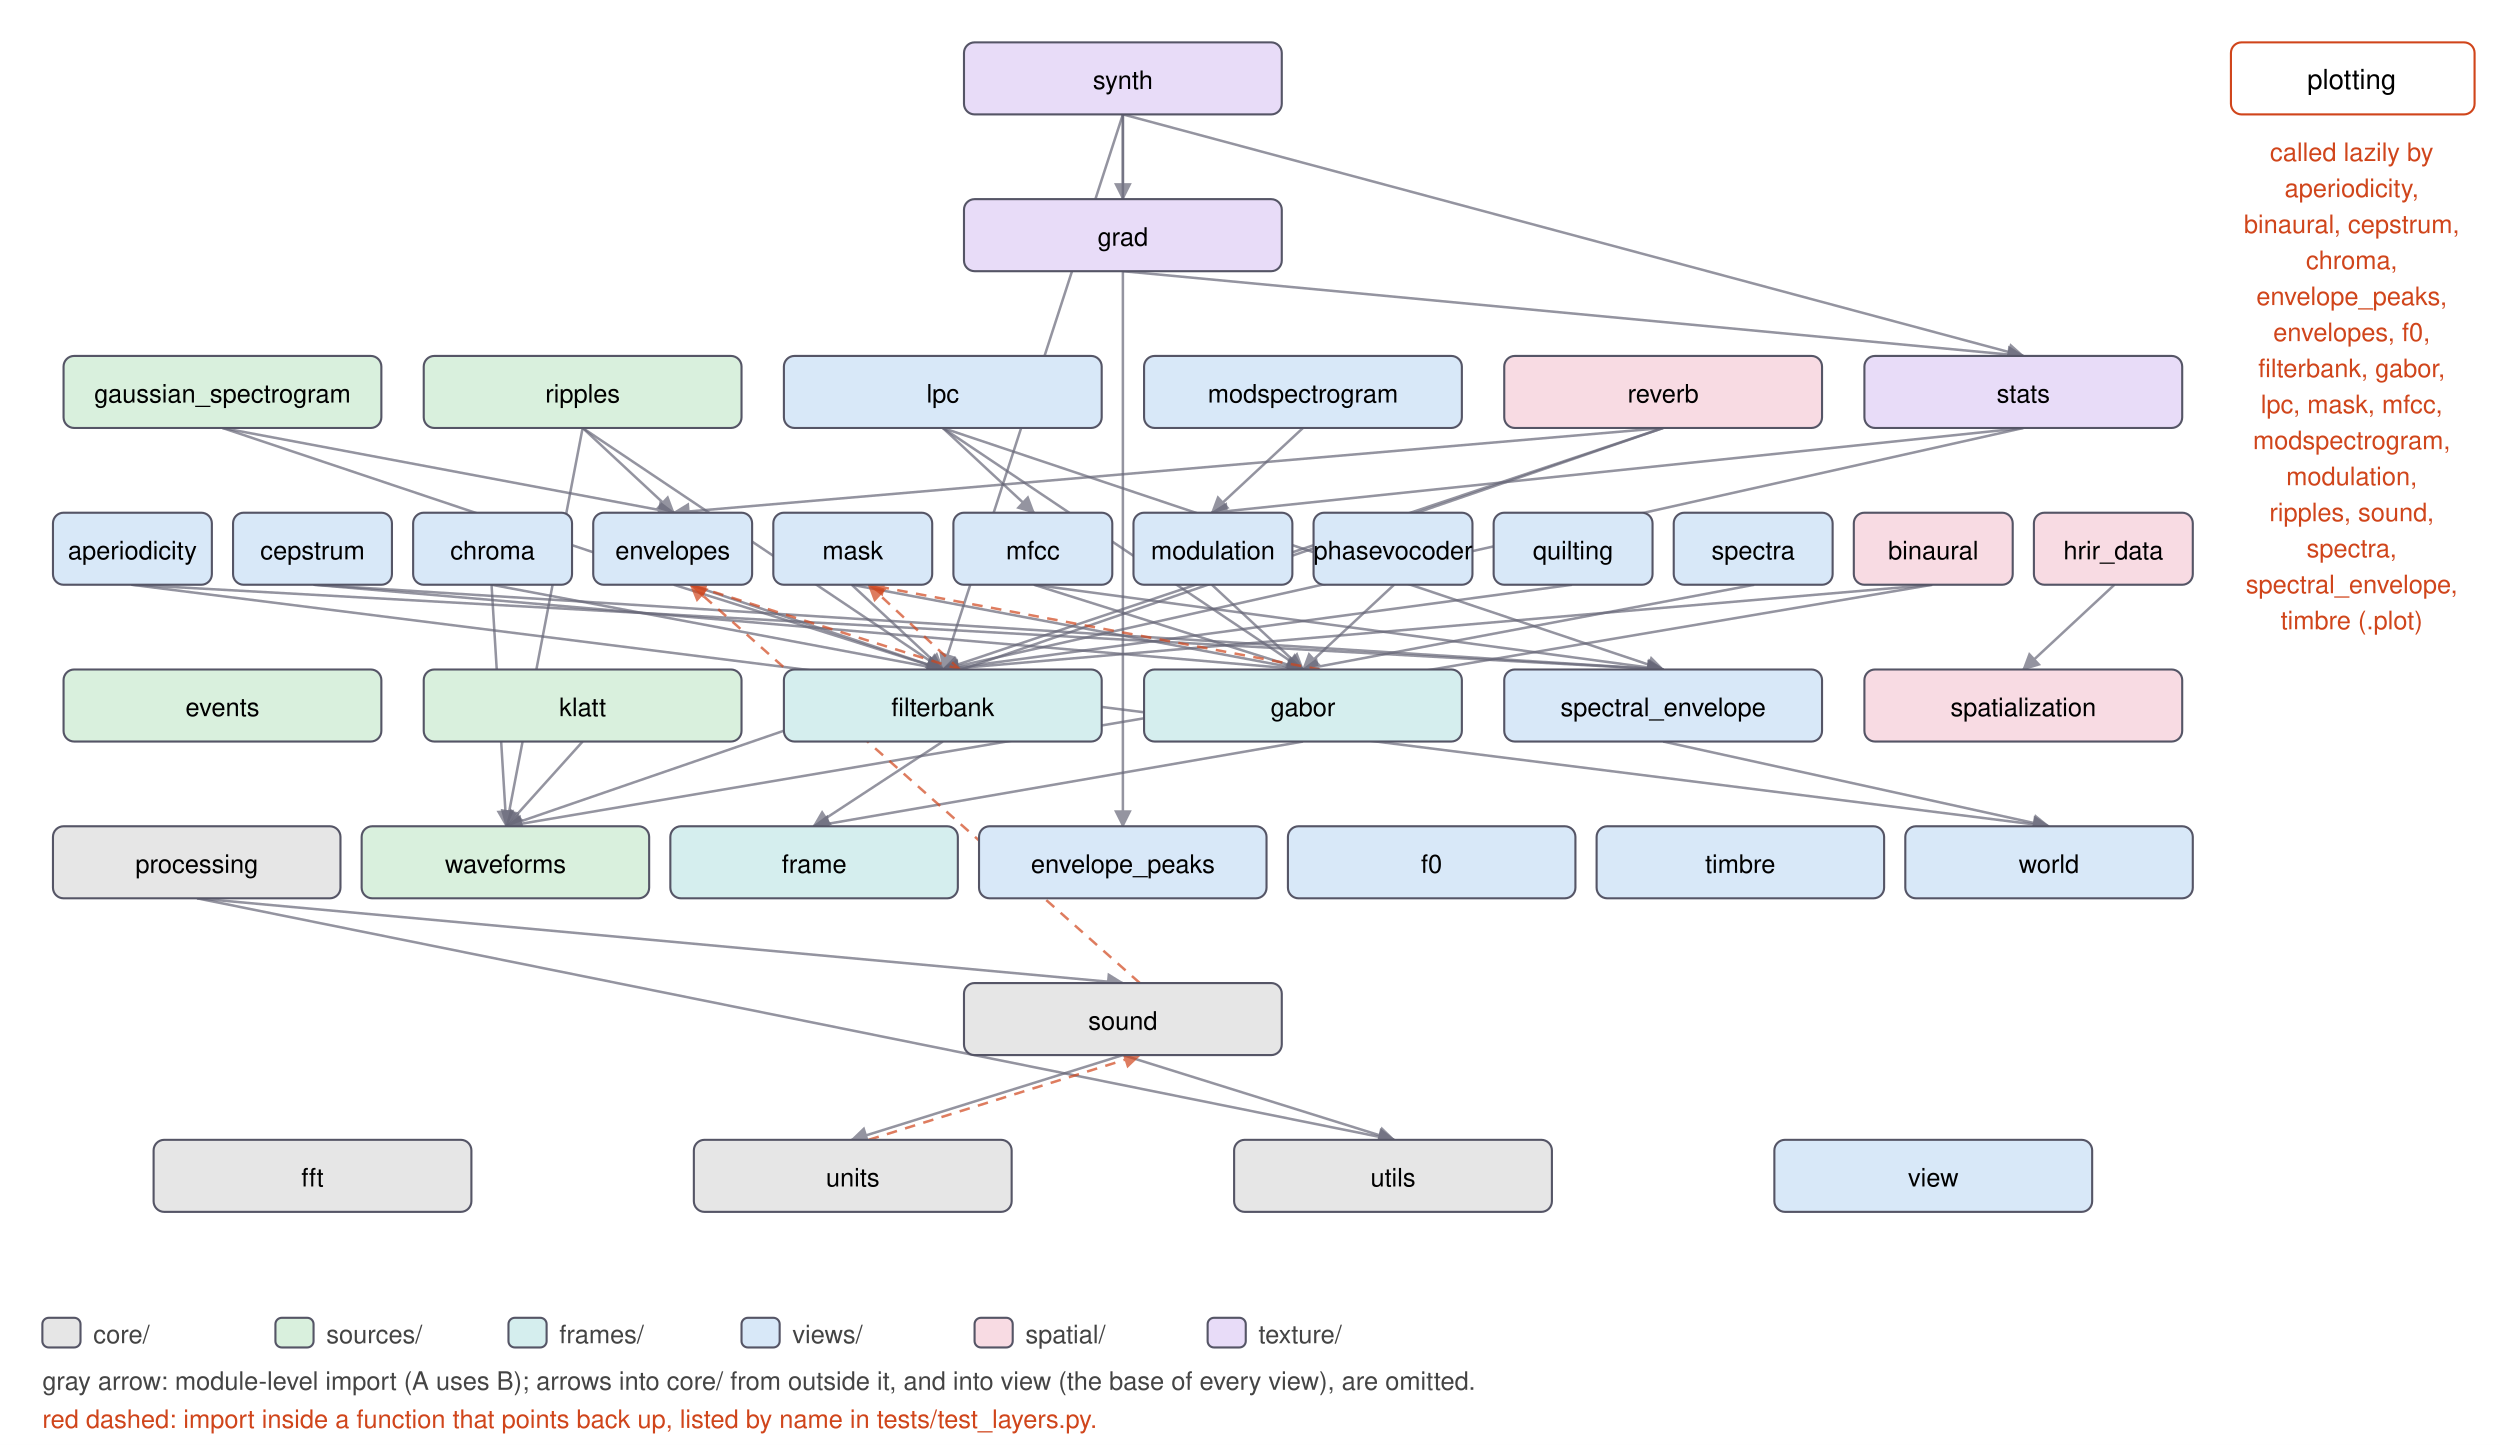
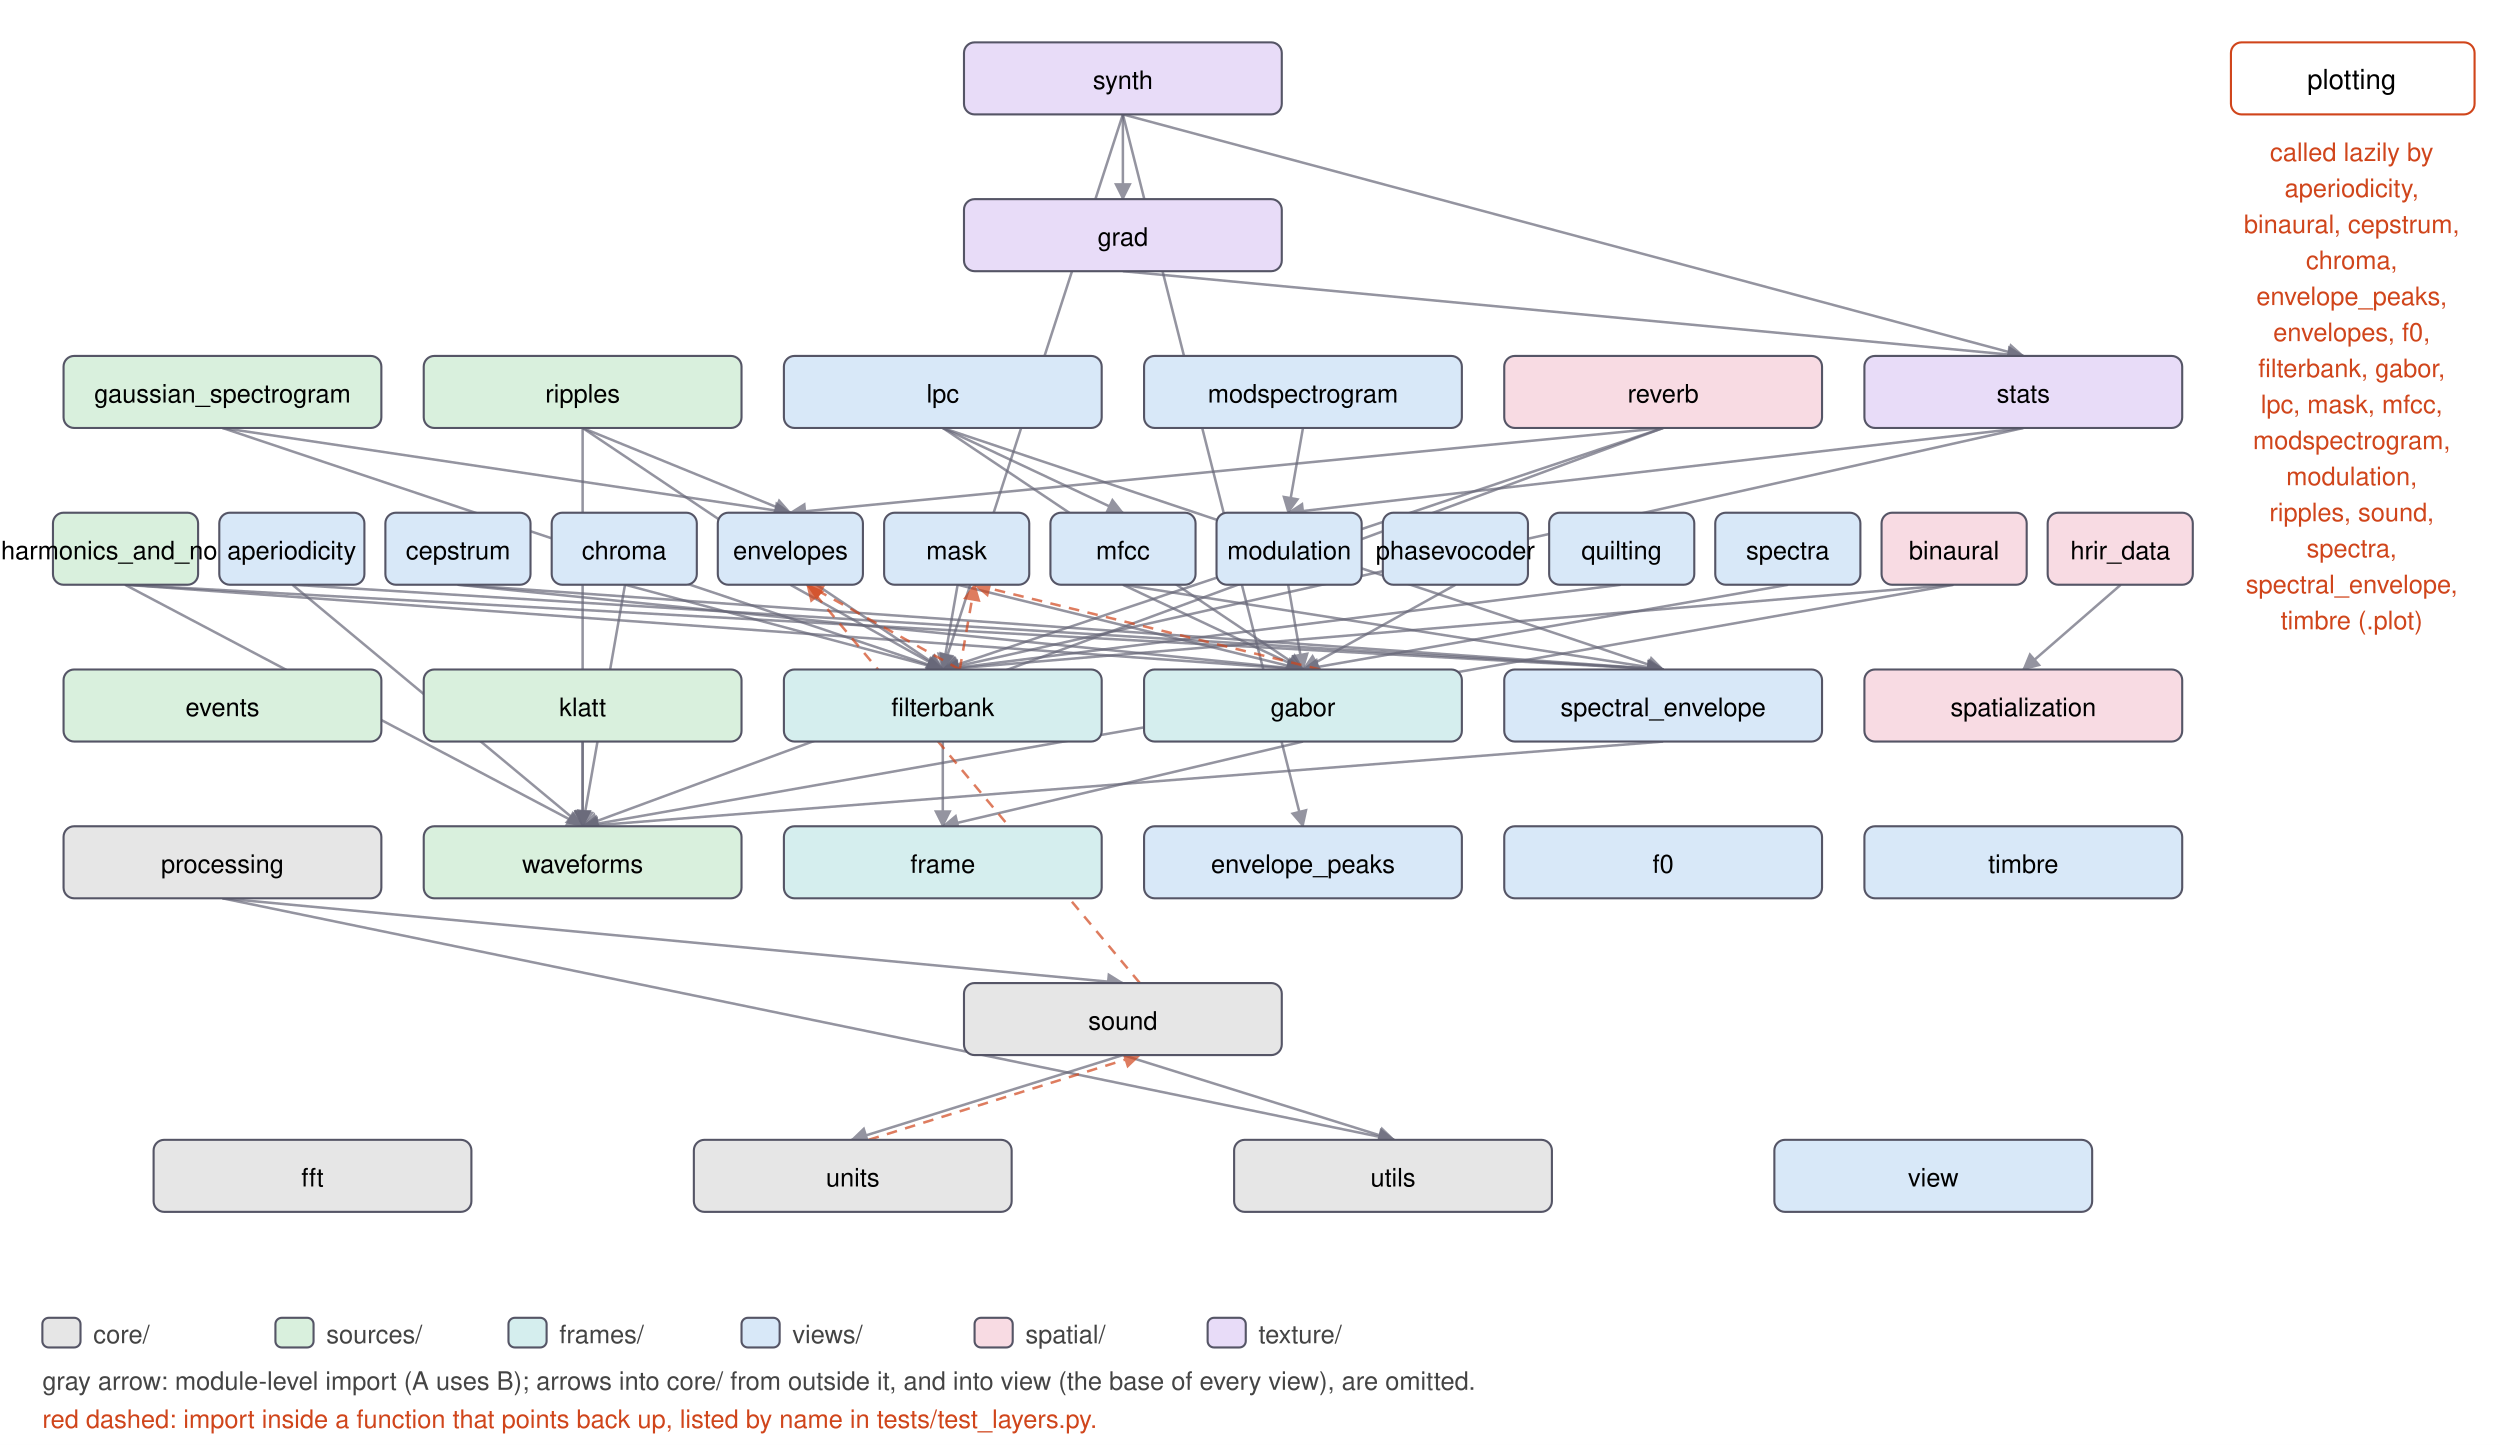
<svg xmlns="http://www.w3.org/2000/svg" viewBox="0 0 1180 682" font-family="Helvetica,Arial,sans-serif" font-size="13">
  <defs>
    <marker id="a" viewBox="0 0 10 10" refX="9" refY="5" markerWidth="7" markerHeight="7" orient="auto">
      <path d="M0,0L10,5L0,10z" fill="#667" />
    </marker>
    <marker id="r" viewBox="0 0 10 10" refX="9" refY="5" markerWidth="7" markerHeight="7" orient="auto">
      <path d="M0,0L10,5L0,10z" fill="#d0451b" />
    </marker>
  </defs>
  <rect width="1180" height="682" fill="#ffffff" />
-   <line x1="93" y1="424" x2="530" y2="464" stroke="#667" stroke-width="1.2" marker-end="url(#a)" opacity="0.7" />
-   <line x1="93" y1="424" x2="658" y2="538" stroke="#667" stroke-width="1.2" marker-end="url(#a)" opacity="0.7" />
+   <line x1="105" y1="424" x2="530" y2="464" stroke="#667" stroke-width="1.2" marker-end="url(#a)" opacity="0.7" />
+   <line x1="105" y1="424" x2="658" y2="538" stroke="#667" stroke-width="1.2" marker-end="url(#a)" opacity="0.7" />
  <line x1="530" y1="498" x2="402" y2="538" stroke="#667" stroke-width="1.2" marker-end="url(#a)" opacity="0.7" />
  <line x1="530" y1="498" x2="658" y2="538" stroke="#667" stroke-width="1.2" marker-end="url(#a)" opacity="0.7" />
-   <line x1="445" y1="350" x2="384" y2="390" stroke="#667" stroke-width="1.2" marker-end="url(#a)" opacity="0.7" />
-   <line x1="615" y1="350" x2="384" y2="390" stroke="#667" stroke-width="1.2" marker-end="url(#a)" opacity="0.7" />
+   <line x1="445" y1="350" x2="445" y2="390" stroke="#667" stroke-width="1.2" marker-end="url(#a)" opacity="0.7" />
+   <line x1="615" y1="350" x2="445" y2="390" stroke="#667" stroke-width="1.2" marker-end="url(#a)" opacity="0.7" />
  <line x1="105" y1="202" x2="445" y2="316" stroke="#667" stroke-width="1.2" marker-end="url(#a)" opacity="0.7" />
-   <line x1="105" y1="202" x2="318" y2="242" stroke="#667" stroke-width="1.2" marker-end="url(#a)" opacity="0.7" />
-   <line x1="275" y1="350" x2="239" y2="390" stroke="#667" stroke-width="1.2" marker-end="url(#a)" opacity="0.7" />
+   <line x1="105" y1="202" x2="373" y2="242" stroke="#667" stroke-width="1.2" marker-end="url(#a)" opacity="0.7" />
+   <line x1="59" y1="276" x2="615" y2="316" stroke="#667" stroke-width="1.2" marker-end="url(#a)" opacity="0.7" />
+   <line x1="59" y1="276" x2="275" y2="390" stroke="#667" stroke-width="1.2" marker-end="url(#a)" opacity="0.7" />
+   <line x1="59" y1="276" x2="785" y2="316" stroke="#667" stroke-width="1.2" marker-end="url(#a)" opacity="0.7" />
+   <line x1="275" y1="350" x2="275" y2="390" stroke="#667" stroke-width="1.2" marker-end="url(#a)" opacity="0.7" />
  <line x1="275" y1="202" x2="445" y2="316" stroke="#667" stroke-width="1.2" marker-end="url(#a)" opacity="0.7" />
-   <line x1="275" y1="202" x2="239" y2="390" stroke="#667" stroke-width="1.2" marker-end="url(#a)" opacity="0.7" />
-   <line x1="275" y1="202" x2="318" y2="242" stroke="#667" stroke-width="1.2" marker-end="url(#a)" opacity="0.7" />
-   <line x1="912" y1="276" x2="445" y2="316" stroke="#667" stroke-width="1.2" marker-end="url(#a)" opacity="0.7" />
-   <line x1="912" y1="276" x2="239" y2="390" stroke="#667" stroke-width="1.2" marker-end="url(#a)" opacity="0.7" />
-   <line x1="998" y1="276" x2="955" y2="316" stroke="#667" stroke-width="1.2" marker-end="url(#a)" opacity="0.7" />
+   <line x1="275" y1="202" x2="275" y2="390" stroke="#667" stroke-width="1.2" marker-end="url(#a)" opacity="0.7" />
+   <line x1="275" y1="202" x2="373" y2="242" stroke="#667" stroke-width="1.2" marker-end="url(#a)" opacity="0.7" />
+   <line x1="922" y1="276" x2="445" y2="316" stroke="#667" stroke-width="1.2" marker-end="url(#a)" opacity="0.7" />
+   <line x1="922" y1="276" x2="275" y2="390" stroke="#667" stroke-width="1.2" marker-end="url(#a)" opacity="0.7" />
+   <line x1="1001" y1="276" x2="955" y2="316" stroke="#667" stroke-width="1.2" marker-end="url(#a)" opacity="0.7" />
  <line x1="785" y1="202" x2="445" y2="316" stroke="#667" stroke-width="1.2" marker-end="url(#a)" opacity="0.7" />
-   <line x1="785" y1="202" x2="239" y2="390" stroke="#667" stroke-width="1.2" marker-end="url(#a)" opacity="0.7" />
-   <line x1="785" y1="202" x2="318" y2="242" stroke="#667" stroke-width="1.2" marker-end="url(#a)" opacity="0.7" />
+   <line x1="785" y1="202" x2="275" y2="390" stroke="#667" stroke-width="1.2" marker-end="url(#a)" opacity="0.7" />
+   <line x1="785" y1="202" x2="373" y2="242" stroke="#667" stroke-width="1.2" marker-end="url(#a)" opacity="0.7" />
  <line x1="530" y1="128" x2="955" y2="168" stroke="#667" stroke-width="1.2" marker-end="url(#a)" opacity="0.7" />
  <line x1="955" y1="202" x2="445" y2="316" stroke="#667" stroke-width="1.2" marker-end="url(#a)" opacity="0.7" />
-   <line x1="955" y1="202" x2="572" y2="242" stroke="#667" stroke-width="1.2" marker-end="url(#a)" opacity="0.7" />
+   <line x1="955" y1="202" x2="608" y2="242" stroke="#667" stroke-width="1.2" marker-end="url(#a)" opacity="0.7" />
  <line x1="530" y1="54" x2="445" y2="316" stroke="#667" stroke-width="1.2" marker-end="url(#a)" opacity="0.7" />
  <line x1="530" y1="54" x2="530" y2="94" stroke="#667" stroke-width="1.2" marker-end="url(#a)" opacity="0.7" />
  <line x1="530" y1="54" x2="955" y2="168" stroke="#667" stroke-width="1.2" marker-end="url(#a)" opacity="0.7" />
-   <line x1="530" y1="54" x2="530" y2="390" stroke="#667" stroke-width="1.2" marker-end="url(#a)" opacity="0.7" />
-   <line x1="62" y1="276" x2="785" y2="316" stroke="#667" stroke-width="1.2" marker-end="url(#a)" opacity="0.7" />
-   <line x1="62" y1="276" x2="967" y2="390" stroke="#667" stroke-width="1.2" marker-end="url(#a)" opacity="0.7" />
-   <line x1="148" y1="276" x2="615" y2="316" stroke="#667" stroke-width="1.2" marker-end="url(#a)" opacity="0.7" />
-   <line x1="148" y1="276" x2="785" y2="316" stroke="#667" stroke-width="1.2" marker-end="url(#a)" opacity="0.7" />
-   <line x1="232" y1="276" x2="445" y2="316" stroke="#667" stroke-width="1.2" marker-end="url(#a)" opacity="0.7" />
-   <line x1="232" y1="276" x2="239" y2="390" stroke="#667" stroke-width="1.2" marker-end="url(#a)" opacity="0.7" />
-   <line x1="318" y1="276" x2="445" y2="316" stroke="#667" stroke-width="1.2" marker-end="url(#a)" opacity="0.7" />
+   <line x1="530" y1="54" x2="615" y2="390" stroke="#667" stroke-width="1.2" marker-end="url(#a)" opacity="0.7" />
+   <line x1="138" y1="276" x2="275" y2="390" stroke="#667" stroke-width="1.2" marker-end="url(#a)" opacity="0.7" />
+   <line x1="138" y1="276" x2="785" y2="316" stroke="#667" stroke-width="1.2" marker-end="url(#a)" opacity="0.7" />
+   <line x1="216" y1="276" x2="615" y2="316" stroke="#667" stroke-width="1.2" marker-end="url(#a)" opacity="0.7" />
+   <line x1="216" y1="276" x2="785" y2="316" stroke="#667" stroke-width="1.2" marker-end="url(#a)" opacity="0.7" />
+   <line x1="295" y1="276" x2="445" y2="316" stroke="#667" stroke-width="1.2" marker-end="url(#a)" opacity="0.7" />
+   <line x1="295" y1="276" x2="275" y2="390" stroke="#667" stroke-width="1.2" marker-end="url(#a)" opacity="0.7" />
+   <line x1="373" y1="276" x2="445" y2="316" stroke="#667" stroke-width="1.2" marker-end="url(#a)" opacity="0.7" />
  <line x1="445" y1="202" x2="615" y2="316" stroke="#667" stroke-width="1.2" marker-end="url(#a)" opacity="0.7" />
-   <line x1="445" y1="202" x2="488" y2="242" stroke="#667" stroke-width="1.2" marker-end="url(#a)" opacity="0.7" />
+   <line x1="445" y1="202" x2="530" y2="242" stroke="#667" stroke-width="1.2" marker-end="url(#a)" opacity="0.7" />
  <line x1="445" y1="202" x2="785" y2="316" stroke="#667" stroke-width="1.2" marker-end="url(#a)" opacity="0.7" />
-   <line x1="402" y1="276" x2="445" y2="316" stroke="#667" stroke-width="1.2" marker-end="url(#a)" opacity="0.7" />
-   <line x1="402" y1="276" x2="615" y2="316" stroke="#667" stroke-width="1.2" marker-end="url(#a)" opacity="0.7" />
-   <line x1="488" y1="276" x2="615" y2="316" stroke="#667" stroke-width="1.2" marker-end="url(#a)" opacity="0.7" />
-   <line x1="488" y1="276" x2="785" y2="316" stroke="#667" stroke-width="1.2" marker-end="url(#a)" opacity="0.7" />
-   <line x1="615" y1="202" x2="572" y2="242" stroke="#667" stroke-width="1.2" marker-end="url(#a)" opacity="0.7" />
-   <line x1="572" y1="276" x2="615" y2="316" stroke="#667" stroke-width="1.2" marker-end="url(#a)" opacity="0.7" />
-   <line x1="658" y1="276" x2="615" y2="316" stroke="#667" stroke-width="1.2" marker-end="url(#a)" opacity="0.7" />
-   <line x1="742" y1="276" x2="445" y2="316" stroke="#667" stroke-width="1.2" marker-end="url(#a)" opacity="0.7" />
-   <line x1="828" y1="276" x2="615" y2="316" stroke="#667" stroke-width="1.2" marker-end="url(#a)" opacity="0.7" />
-   <line x1="785" y1="350" x2="967" y2="390" stroke="#667" stroke-width="1.2" marker-end="url(#a)" opacity="0.7" />
-   <line x1="538" y1="464" x2="326" y2="276" stroke="#d0451b" stroke-width="1.2" stroke-dasharray="5,4" marker-end="url(#r)" opacity="0.7" />
+   <line x1="452" y1="276" x2="445" y2="316" stroke="#667" stroke-width="1.2" marker-end="url(#a)" opacity="0.7" />
+   <line x1="452" y1="276" x2="615" y2="316" stroke="#667" stroke-width="1.2" marker-end="url(#a)" opacity="0.7" />
+   <line x1="530" y1="276" x2="615" y2="316" stroke="#667" stroke-width="1.2" marker-end="url(#a)" opacity="0.7" />
+   <line x1="530" y1="276" x2="785" y2="316" stroke="#667" stroke-width="1.2" marker-end="url(#a)" opacity="0.7" />
+   <line x1="615" y1="202" x2="608" y2="242" stroke="#667" stroke-width="1.2" marker-end="url(#a)" opacity="0.7" />
+   <line x1="608" y1="276" x2="615" y2="316" stroke="#667" stroke-width="1.2" marker-end="url(#a)" opacity="0.7" />
+   <line x1="687" y1="276" x2="615" y2="316" stroke="#667" stroke-width="1.2" marker-end="url(#a)" opacity="0.7" />
+   <line x1="765" y1="276" x2="445" y2="316" stroke="#667" stroke-width="1.2" marker-end="url(#a)" opacity="0.7" />
+   <line x1="844" y1="276" x2="615" y2="316" stroke="#667" stroke-width="1.2" marker-end="url(#a)" opacity="0.7" />
+   <line x1="785" y1="350" x2="275" y2="390" stroke="#667" stroke-width="1.2" marker-end="url(#a)" opacity="0.7" />
+   <line x1="538" y1="464" x2="381" y2="276" stroke="#d0451b" stroke-width="1.2" stroke-dasharray="5,4" marker-end="url(#r)" opacity="0.7" />
  <line x1="410" y1="538" x2="538" y2="498" stroke="#d0451b" stroke-width="1.2" stroke-dasharray="5,4" marker-end="url(#r)" opacity="0.7" />
-   <line x1="453" y1="316" x2="326" y2="276" stroke="#d0451b" stroke-width="1.2" stroke-dasharray="5,4" marker-end="url(#r)" opacity="0.7" />
-   <line x1="453" y1="316" x2="410" y2="276" stroke="#d0451b" stroke-width="1.2" stroke-dasharray="5,4" marker-end="url(#r)" opacity="0.7" />
-   <line x1="623" y1="316" x2="410" y2="276" stroke="#d0451b" stroke-width="1.2" stroke-dasharray="5,4" marker-end="url(#r)" opacity="0.7" />
+   <line x1="453" y1="316" x2="381" y2="276" stroke="#d0451b" stroke-width="1.2" stroke-dasharray="5,4" marker-end="url(#r)" opacity="0.7" />
+   <line x1="453" y1="316" x2="460" y2="276" stroke="#d0451b" stroke-width="1.2" stroke-dasharray="5,4" marker-end="url(#r)" opacity="0.7" />
+   <line x1="623" y1="316" x2="460" y2="276" stroke="#d0451b" stroke-width="1.2" stroke-dasharray="5,4" marker-end="url(#r)" opacity="0.7" />
  <rect x="72.5" y="538" width="150.0" height="34" rx="5" fill="#e6e6e6" stroke="#556" />
  <text x="147.5" y="560" text-anchor="middle" font-size="12">fft</text>
-   <rect x="25.0" y="390" width="135.7" height="34" rx="5" fill="#e6e6e6" stroke="#556" />
-   <text x="92.9" y="412" text-anchor="middle" font-size="12">processing</text>
+   <rect x="30.0" y="390" width="150.0" height="34" rx="5" fill="#e6e6e6" stroke="#556" />
+   <text x="105.0" y="412" text-anchor="middle" font-size="12">processing</text>
  <rect x="455.0" y="464" width="150.0" height="34" rx="5" fill="#e6e6e6" stroke="#556" />
  <text x="530.0" y="486" text-anchor="middle" font-size="12">sound</text>
  <rect x="327.5" y="538" width="150.0" height="34" rx="5" fill="#e6e6e6" stroke="#556" />
  <text x="402.5" y="560" text-anchor="middle" font-size="12">units</text>
  <rect x="582.5" y="538" width="150.0" height="34" rx="5" fill="#e6e6e6" stroke="#556" />
  <text x="657.5" y="560" text-anchor="middle" font-size="12">utils</text>
  <rect x="370.0" y="316" width="150.0" height="34" rx="5" fill="#d5eeee" stroke="#556" />
  <text x="445.0" y="338" text-anchor="middle" font-size="12">filterbank</text>
-   <rect x="316.4" y="390" width="135.7" height="34" rx="5" fill="#d5eeee" stroke="#556" />
-   <text x="384.3" y="412" text-anchor="middle" font-size="12">frame</text>
+   <rect x="370.0" y="390" width="150.0" height="34" rx="5" fill="#d5eeee" stroke="#556" />
+   <text x="445.0" y="412" text-anchor="middle" font-size="12">frame</text>
  <rect x="540.0" y="316" width="150.0" height="34" rx="5" fill="#d5eeee" stroke="#556" />
  <text x="615.0" y="338" text-anchor="middle" font-size="12">gabor</text>
  <rect x="30.0" y="316" width="150.0" height="34" rx="5" fill="#d9f0dd" stroke="#556" />
  <text x="105.0" y="338" text-anchor="middle" font-size="12">events</text>
  <rect x="30.0" y="168" width="150.0" height="34" rx="5" fill="#d9f0dd" stroke="#556" />
  <text x="105.0" y="190" text-anchor="middle" font-size="12">gaussian_spectrogram</text>
+   <rect x="25.0" y="242" width="68.5" height="34" rx="5" fill="#d9f0dd" stroke="#556" />
+   <text x="59.2" y="264" text-anchor="middle" font-size="12">harmonics_and_noise</text>
  <rect x="200.0" y="316" width="150.0" height="34" rx="5" fill="#d9f0dd" stroke="#556" />
  <text x="275.0" y="338" text-anchor="middle" font-size="12">klatt</text>
  <rect x="200.0" y="168" width="150.0" height="34" rx="5" fill="#d9f0dd" stroke="#556" />
  <text x="275.0" y="190" text-anchor="middle" font-size="12">ripples</text>
-   <rect x="170.7" y="390" width="135.7" height="34" rx="5" fill="#d9f0dd" stroke="#556" />
-   <text x="238.6" y="412" text-anchor="middle" font-size="12">waveforms</text>
-   <rect x="875.0" y="242" width="75.0" height="34" rx="5" fill="#f8dbe3" stroke="#556" />
-   <text x="912.5" y="264" text-anchor="middle" font-size="12">binaural</text>
-   <rect x="960.0" y="242" width="75.0" height="34" rx="5" fill="#f8dbe3" stroke="#556" />
-   <text x="997.5" y="264" text-anchor="middle" font-size="12">hrir_data</text>
+   <rect x="200.0" y="390" width="150.0" height="34" rx="5" fill="#d9f0dd" stroke="#556" />
+   <text x="275.0" y="412" text-anchor="middle" font-size="12">waveforms</text>
+   <rect x="888.1" y="242" width="68.5" height="34" rx="5" fill="#f8dbe3" stroke="#556" />
+   <text x="922.3" y="264" text-anchor="middle" font-size="12">binaural</text>
+   <rect x="966.5" y="242" width="68.5" height="34" rx="5" fill="#f8dbe3" stroke="#556" />
+   <text x="1000.8" y="264" text-anchor="middle" font-size="12">hrir_data</text>
  <rect x="710.0" y="168" width="150.0" height="34" rx="5" fill="#f8dbe3" stroke="#556" />
  <text x="785.0" y="190" text-anchor="middle" font-size="12">reverb</text>
  <rect x="880.0" y="316" width="150.0" height="34" rx="5" fill="#f8dbe3" stroke="#556" />
  <text x="955.0" y="338" text-anchor="middle" font-size="12">spatialization</text>
  <rect x="455.0" y="94" width="150.0" height="34" rx="5" fill="#e8dcf8" stroke="#556" />
  <text x="530.0" y="116" text-anchor="middle" font-size="12">grad</text>
  <rect x="880.0" y="168" width="150.0" height="34" rx="5" fill="#e8dcf8" stroke="#556" />
  <text x="955.0" y="190" text-anchor="middle" font-size="12">stats</text>
  <rect x="455.0" y="20" width="150.0" height="34" rx="5" fill="#e8dcf8" stroke="#556" />
  <text x="530.0" y="42" text-anchor="middle" font-size="12">synth</text>
-   <rect x="25.0" y="242" width="75.0" height="34" rx="5" fill="#d8e8f8" stroke="#556" />
-   <text x="62.5" y="264" text-anchor="middle" font-size="12">aperiodicity</text>
-   <rect x="110.0" y="242" width="75.0" height="34" rx="5" fill="#d8e8f8" stroke="#556" />
-   <text x="147.5" y="264" text-anchor="middle" font-size="12">cepstrum</text>
-   <rect x="195.0" y="242" width="75.0" height="34" rx="5" fill="#d8e8f8" stroke="#556" />
-   <text x="232.5" y="264" text-anchor="middle" font-size="12">chroma</text>
-   <rect x="462.1" y="390" width="135.7" height="34" rx="5" fill="#d8e8f8" stroke="#556" />
-   <text x="530.0" y="412" text-anchor="middle" font-size="12">envelope_peaks</text>
-   <rect x="280.0" y="242" width="75.0" height="34" rx="5" fill="#d8e8f8" stroke="#556" />
-   <text x="317.5" y="264" text-anchor="middle" font-size="12">envelopes</text>
-   <rect x="607.9" y="390" width="135.7" height="34" rx="5" fill="#d8e8f8" stroke="#556" />
-   <text x="675.7" y="412" text-anchor="middle" font-size="12">f0</text>
+   <rect x="103.5" y="242" width="68.5" height="34" rx="5" fill="#d8e8f8" stroke="#556" />
+   <text x="137.7" y="264" text-anchor="middle" font-size="12">aperiodicity</text>
+   <rect x="181.9" y="242" width="68.5" height="34" rx="5" fill="#d8e8f8" stroke="#556" />
+   <text x="216.2" y="264" text-anchor="middle" font-size="12">cepstrum</text>
+   <rect x="260.4" y="242" width="68.5" height="34" rx="5" fill="#d8e8f8" stroke="#556" />
+   <text x="294.6" y="264" text-anchor="middle" font-size="12">chroma</text>
+   <rect x="540.0" y="390" width="150.0" height="34" rx="5" fill="#d8e8f8" stroke="#556" />
+   <text x="615.0" y="412" text-anchor="middle" font-size="12">envelope_peaks</text>
+   <rect x="338.8" y="242" width="68.5" height="34" rx="5" fill="#d8e8f8" stroke="#556" />
+   <text x="373.1" y="264" text-anchor="middle" font-size="12">envelopes</text>
+   <rect x="710.0" y="390" width="150.0" height="34" rx="5" fill="#d8e8f8" stroke="#556" />
+   <text x="785.0" y="412" text-anchor="middle" font-size="12">f0</text>
  <rect x="370.0" y="168" width="150.0" height="34" rx="5" fill="#d8e8f8" stroke="#556" />
  <text x="445.0" y="190" text-anchor="middle" font-size="12">lpc</text>
-   <rect x="365.0" y="242" width="75.0" height="34" rx="5" fill="#d8e8f8" stroke="#556" />
-   <text x="402.5" y="264" text-anchor="middle" font-size="12">mask</text>
-   <rect x="450.0" y="242" width="75.0" height="34" rx="5" fill="#d8e8f8" stroke="#556" />
-   <text x="487.5" y="264" text-anchor="middle" font-size="12">mfcc</text>
+   <rect x="417.3" y="242" width="68.5" height="34" rx="5" fill="#d8e8f8" stroke="#556" />
+   <text x="451.5" y="264" text-anchor="middle" font-size="12">mask</text>
+   <rect x="495.8" y="242" width="68.5" height="34" rx="5" fill="#d8e8f8" stroke="#556" />
+   <text x="530.0" y="264" text-anchor="middle" font-size="12">mfcc</text>
  <rect x="540.0" y="168" width="150.0" height="34" rx="5" fill="#d8e8f8" stroke="#556" />
  <text x="615.0" y="190" text-anchor="middle" font-size="12">modspectrogram</text>
-   <rect x="535.0" y="242" width="75.0" height="34" rx="5" fill="#d8e8f8" stroke="#556" />
-   <text x="572.5" y="264" text-anchor="middle" font-size="12">modulation</text>
-   <rect x="620.0" y="242" width="75.0" height="34" rx="5" fill="#d8e8f8" stroke="#556" />
-   <text x="657.5" y="264" text-anchor="middle" font-size="12">phasevocoder</text>
-   <rect x="705.0" y="242" width="75.0" height="34" rx="5" fill="#d8e8f8" stroke="#556" />
-   <text x="742.5" y="264" text-anchor="middle" font-size="12">quilting</text>
-   <rect x="790.0" y="242" width="75.0" height="34" rx="5" fill="#d8e8f8" stroke="#556" />
-   <text x="827.5" y="264" text-anchor="middle" font-size="12">spectra</text>
+   <rect x="574.2" y="242" width="68.5" height="34" rx="5" fill="#d8e8f8" stroke="#556" />
+   <text x="608.5" y="264" text-anchor="middle" font-size="12">modulation</text>
+   <rect x="652.7" y="242" width="68.5" height="34" rx="5" fill="#d8e8f8" stroke="#556" />
+   <text x="686.9" y="264" text-anchor="middle" font-size="12">phasevocoder</text>
+   <rect x="731.2" y="242" width="68.5" height="34" rx="5" fill="#d8e8f8" stroke="#556" />
+   <text x="765.4" y="264" text-anchor="middle" font-size="12">quilting</text>
+   <rect x="809.6" y="242" width="68.5" height="34" rx="5" fill="#d8e8f8" stroke="#556" />
+   <text x="843.8" y="264" text-anchor="middle" font-size="12">spectra</text>
  <rect x="710.0" y="316" width="150.0" height="34" rx="5" fill="#d8e8f8" stroke="#556" />
  <text x="785.0" y="338" text-anchor="middle" font-size="12">spectral_envelope</text>
-   <rect x="753.6" y="390" width="135.7" height="34" rx="5" fill="#d8e8f8" stroke="#556" />
-   <text x="821.4" y="412" text-anchor="middle" font-size="12">timbre</text>
+   <rect x="880.0" y="390" width="150.0" height="34" rx="5" fill="#d8e8f8" stroke="#556" />
+   <text x="955.0" y="412" text-anchor="middle" font-size="12">timbre</text>
  <rect x="837.5" y="538" width="150.0" height="34" rx="5" fill="#d8e8f8" stroke="#556" />
  <text x="912.5" y="560" text-anchor="middle" font-size="12">view</text>
-   <rect x="899.3" y="390" width="135.7" height="34" rx="5" fill="#d8e8f8" stroke="#556" />
-   <text x="967.1" y="412" text-anchor="middle" font-size="12">world</text>
  <rect x="1053" y="20" width="115" height="34" rx="5" fill="#fff" stroke="#d0451b" />
  <text x="1110" y="42" text-anchor="middle">plotting</text>
  <text x="1110" y="76" text-anchor="middle" font-size="12" fill="#d0451b">called lazily by</text>
  <text x="1110" y="93" text-anchor="middle" font-size="12" fill="#d0451b">aperiodicity,</text>
  <text x="1110" y="110" text-anchor="middle" font-size="12" fill="#d0451b">binaural, cepstrum,</text>
  <text x="1110" y="127" text-anchor="middle" font-size="12" fill="#d0451b">chroma,</text>
  <text x="1110" y="144" text-anchor="middle" font-size="12" fill="#d0451b">envelope_peaks,</text>
  <text x="1110" y="161" text-anchor="middle" font-size="12" fill="#d0451b">envelopes, f0,</text>
  <text x="1110" y="178" text-anchor="middle" font-size="12" fill="#d0451b">filterbank, gabor,</text>
  <text x="1110" y="195" text-anchor="middle" font-size="12" fill="#d0451b">lpc, mask, mfcc,</text>
  <text x="1110" y="212" text-anchor="middle" font-size="12" fill="#d0451b">modspectrogram,</text>
  <text x="1110" y="229" text-anchor="middle" font-size="12" fill="#d0451b">modulation,</text>
  <text x="1110" y="246" text-anchor="middle" font-size="12" fill="#d0451b">ripples, sound,</text>
  <text x="1110" y="263" text-anchor="middle" font-size="12" fill="#d0451b">spectra,</text>
  <text x="1110" y="280" text-anchor="middle" font-size="12" fill="#d0451b">spectral_envelope,</text>
  <text x="1110" y="297" text-anchor="middle" font-size="12" fill="#d0451b">timbre (.plot)</text>
  <rect x="20" y="622" width="18" height="14" rx="3" fill="#e6e6e6" stroke="#556" />
  <text x="44" y="634" font-size="12" fill="#444">core/</text>
  <rect x="130" y="622" width="18" height="14" rx="3" fill="#d9f0dd" stroke="#556" />
  <text x="154" y="634" font-size="12" fill="#444">sources/</text>
  <rect x="240" y="622" width="18" height="14" rx="3" fill="#d5eeee" stroke="#556" />
  <text x="264" y="634" font-size="12" fill="#444">frames/</text>
  <rect x="350" y="622" width="18" height="14" rx="3" fill="#d8e8f8" stroke="#556" />
  <text x="374" y="634" font-size="12" fill="#444">views/</text>
  <rect x="460" y="622" width="18" height="14" rx="3" fill="#f8dbe3" stroke="#556" />
  <text x="484" y="634" font-size="12" fill="#444">spatial/</text>
  <rect x="570" y="622" width="18" height="14" rx="3" fill="#e8dcf8" stroke="#556" />
  <text x="594" y="634" font-size="12" fill="#444">texture/</text>
  <text x="20" y="656" font-size="12" fill="#444">gray arrow: module-level import (A uses B); arrows into core/ from outside it, and into view (the base of every view), are omitted.</text>
  <text x="20" y="674" font-size="12" fill="#d0451b">red dashed: import inside a function that points back up, listed by name in tests/test_layers.py.</text>
</svg>
